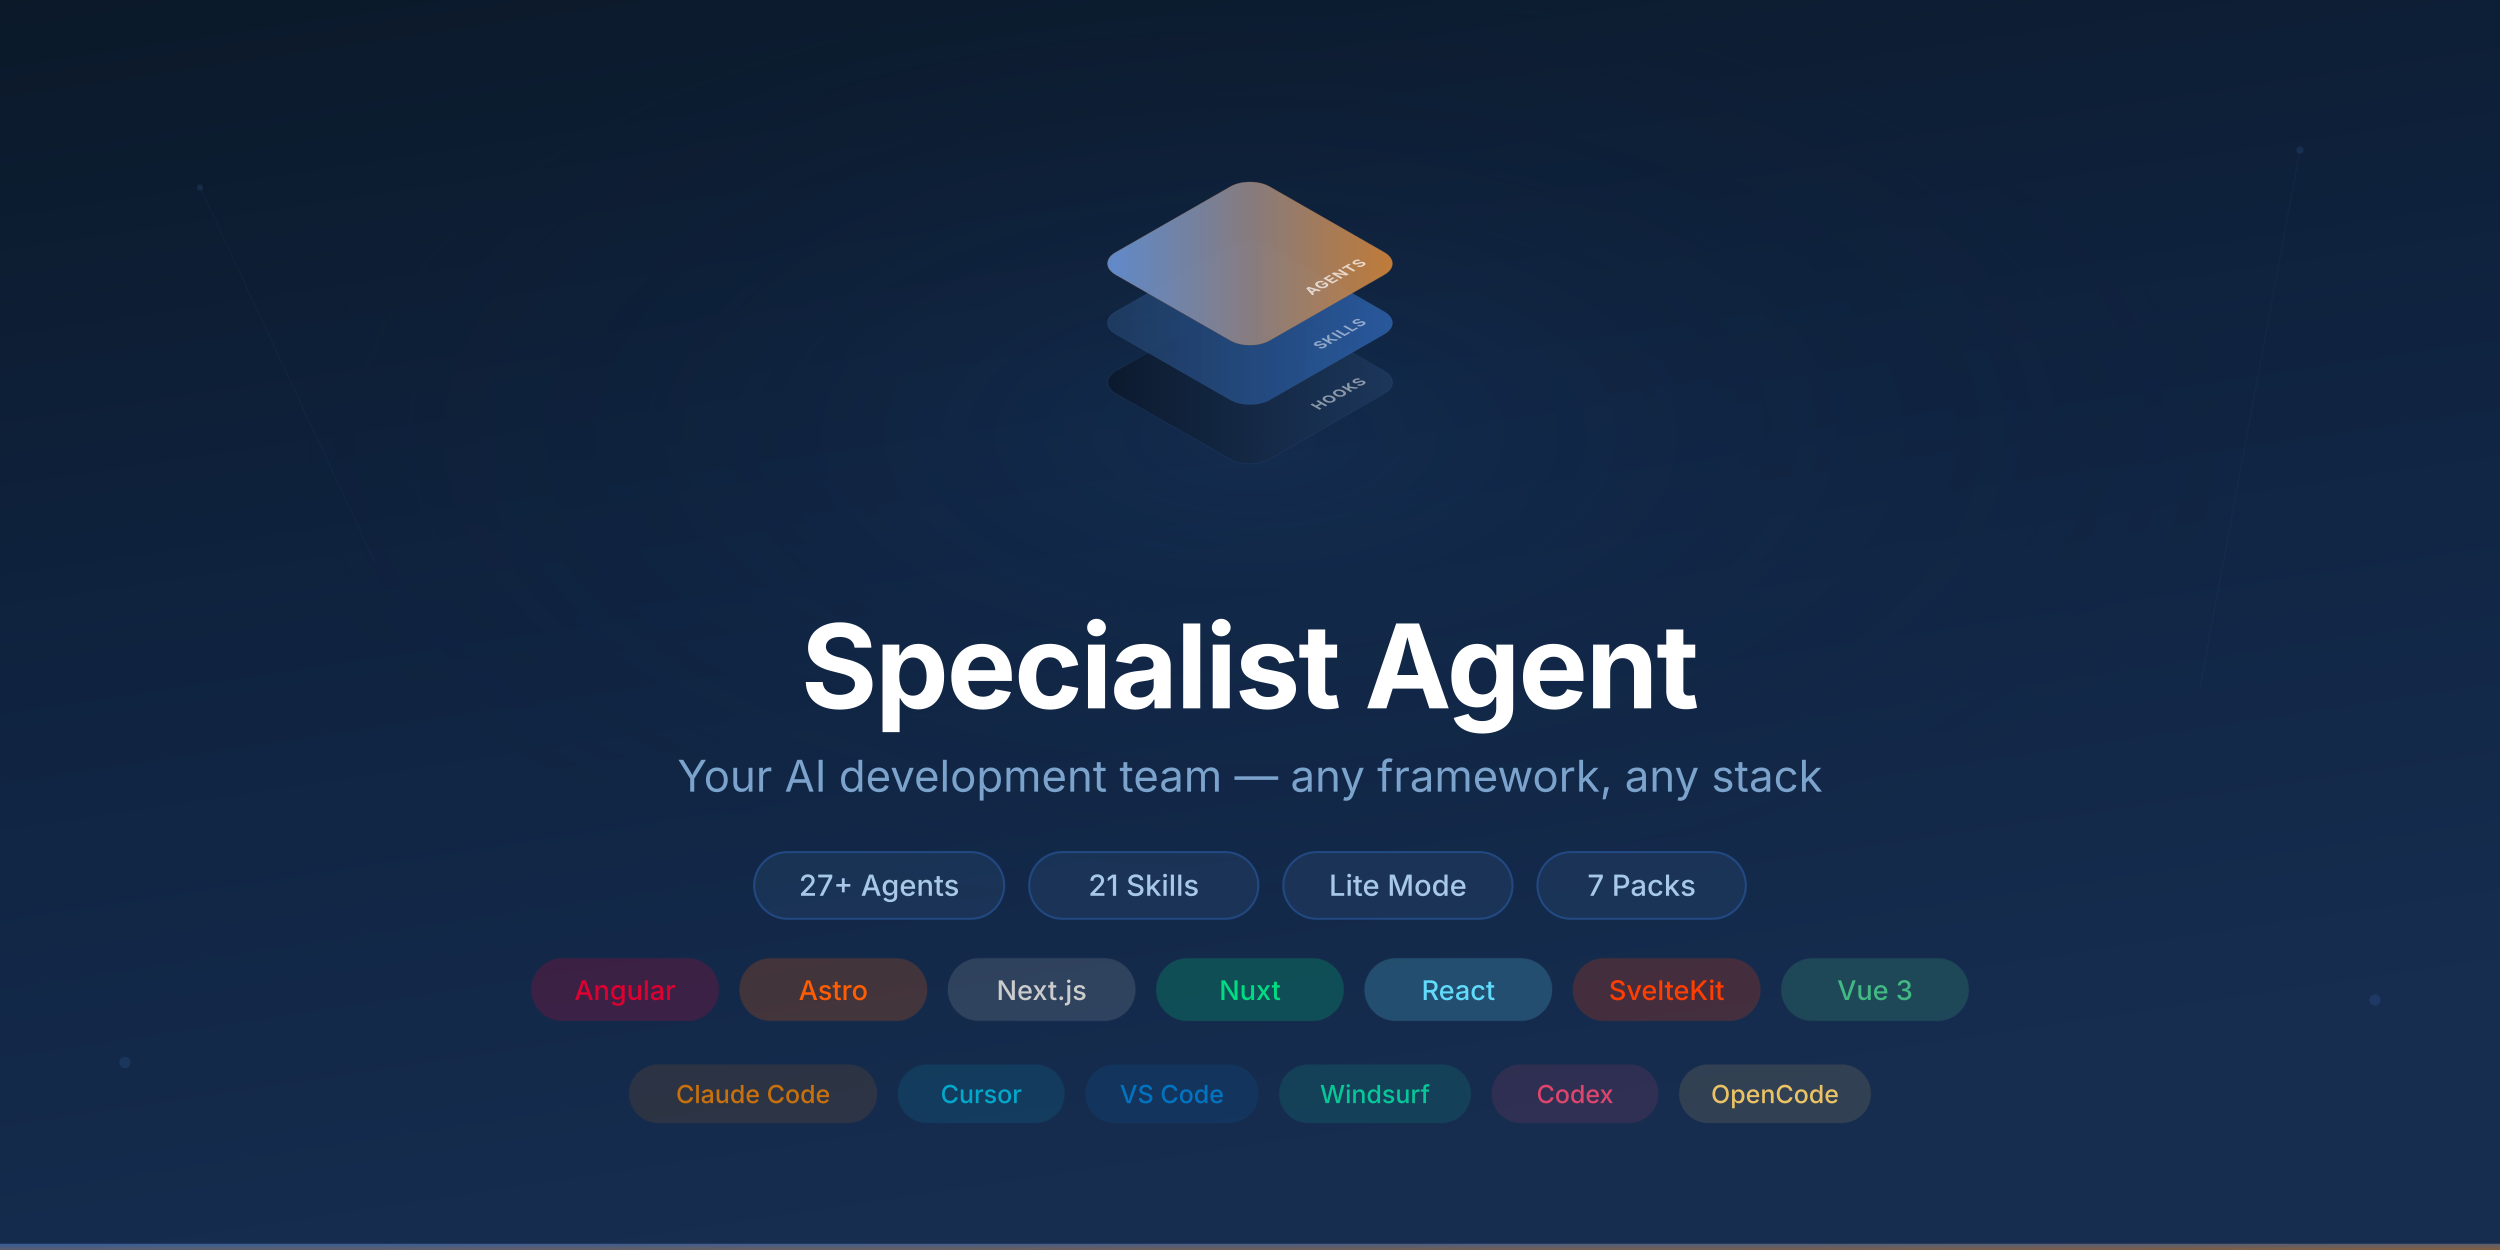
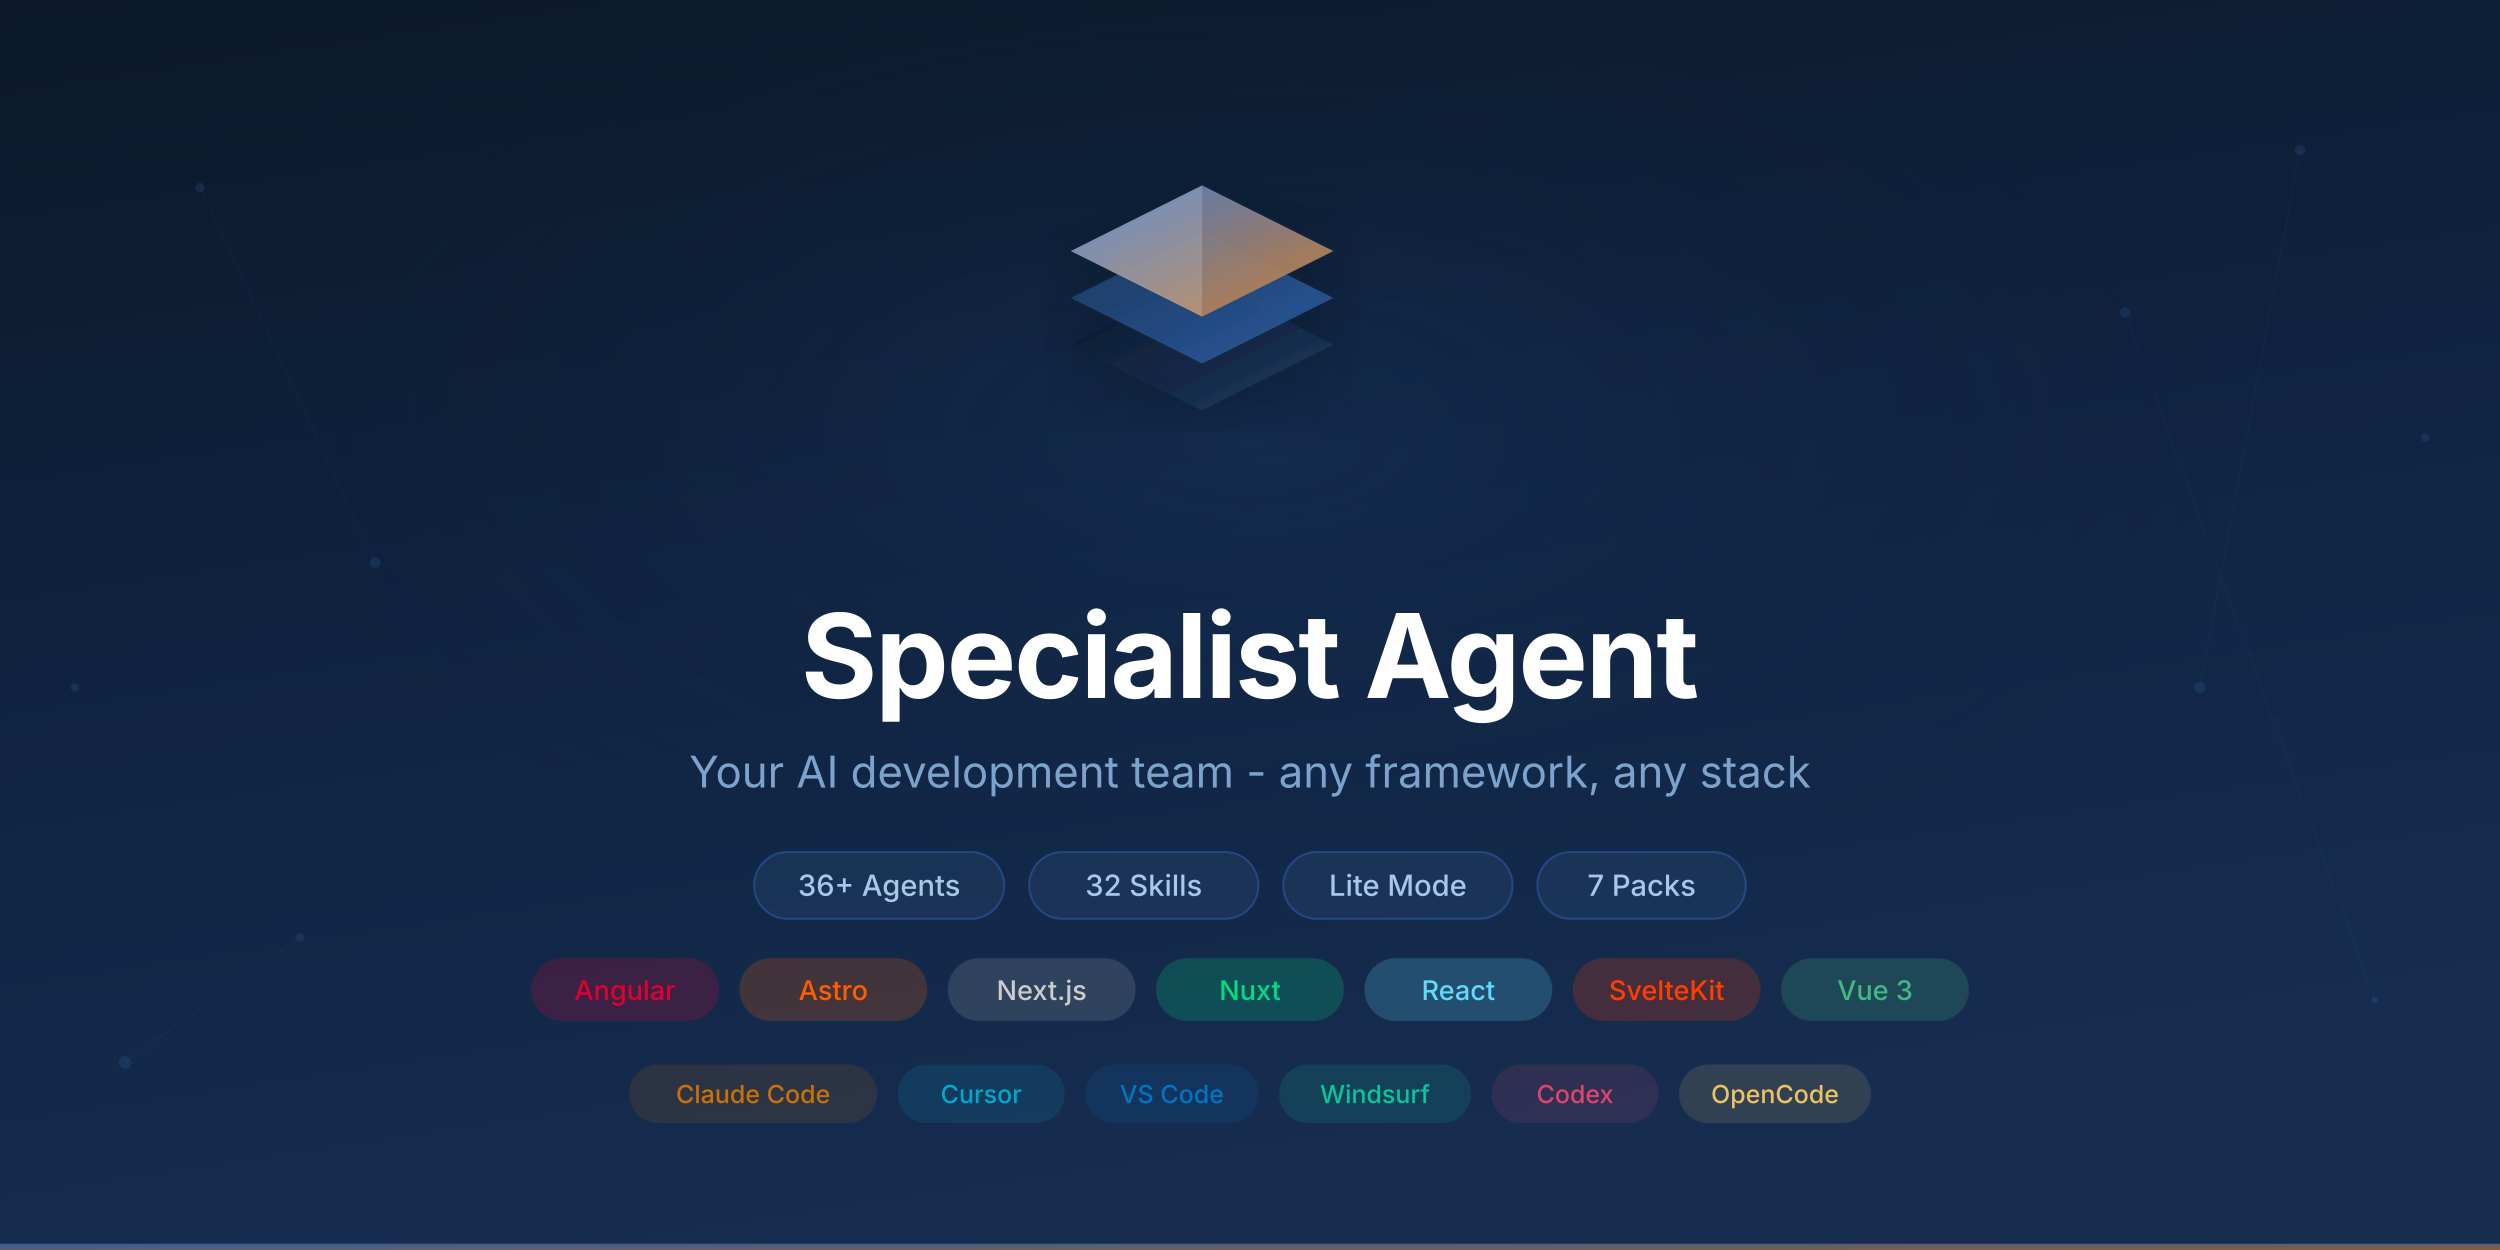
<svg xmlns="http://www.w3.org/2000/svg" width="1200" height="600" viewBox="0 0 1200 600">
  <defs>
    <linearGradient id="bgt" x1="0" y1="0" x2="0.3" y2="1">
      <stop offset="0%" stop-color="#0B1929" />
      <stop offset="50%" stop-color="#0F2340" />
      <stop offset="100%" stop-color="#162D50" />
    </linearGradient>
    <linearGradient id="g1t" x1="0" y1="0" x2="1" y2="1">
      <stop offset="0%" stop-color="#0A1628" />
      <stop offset="100%" stop-color="#1E3A5F" />
    </linearGradient>
    <linearGradient id="g2t" x1="0" y1="0" x2="1" y2="1">
      <stop offset="0%" stop-color="#1E3A5F" />
      <stop offset="100%" stop-color="#2B5EA7" />
    </linearGradient>
    <linearGradient id="g3t" x1="0" y1="0" x2="1" y2="1">
      <stop offset="0%" stop-color="#4A7FCF" />
      <stop offset="100%" stop-color="#CD7F32" />
    </linearGradient>
-     <linearGradient id="hlt" x1="0" y1="0" x2="0.85" y2="0.85">
-       <stop offset="0%" stop-color="#fff" stop-opacity="0.12" />
-       <stop offset="60%" stop-color="#fff" stop-opacity="0" />
+     <linearGradient id="shinet" x1="0" y1="0" x2="0" y2="1">
+       <stop offset="0%" stop-color="#FFFFFF" stop-opacity="0.08" />
+       <stop offset="100%" stop-color="#FFFFFF" stop-opacity="0" />
    </linearGradient>
    <radialGradient id="glowt" cx="50%" cy="35%" r="40%">
      <stop offset="0%" stop-color="#2B5EA7" stop-opacity="0.15" />
      <stop offset="100%" stop-color="#0A1628" stop-opacity="0" />
    </radialGradient>
+     <filter id="shadowt" x="-10%" y="-10%" width="120%" height="120%">
+       <feDropShadow dx="0" dy="2" stdDeviation="6" flood-color="#000" flood-opacity="0.3" />
+     </filter>
  </defs>
  <rect width="1200" height="600" fill="url(#bgt)" />
  <rect width="1200" height="600" fill="url(#glowt)" />
  <g>
-     <circle cx="96" cy="90" r="1.5" fill="#4A7FCF" opacity="0.15" />
-     <circle cx="1104" cy="72" r="1.8" fill="#4A7FCF" opacity="0.15" />
-     <circle cx="60" cy="510" r="2.7" fill="#4A7FCF" opacity="0.15" />
-     <circle cx="1140" cy="480" r="2.7" fill="#4A7FCF" opacity="0.15" />
+     <circle cx="96" cy="90" r="2.2" fill="#4A7FCF" opacity="0.15" />
+     <circle cx="1104" cy="72" r="2.5" fill="#4A7FCF" opacity="0.15" />
+     <circle cx="60" cy="510" r="3.0" fill="#4A7FCF" opacity="0.15" />
+     <circle cx="1140" cy="480" r="1.6" fill="#4A7FCF" opacity="0.15" />
+     <circle cx="180" cy="270" r="2.6" fill="#4A7FCF" opacity="0.15" />
+     <circle cx="1056" cy="330" r="2.7" fill="#4A7FCF" opacity="0.15" />
+     <circle cx="36" cy="330" r="2.0" fill="#4A7FCF" opacity="0.15" />
+     <circle cx="1164" cy="210" r="2.0" fill="#4A7FCF" opacity="0.15" />
+     <circle cx="144" cy="450" r="2.1" fill="#4A7FCF" opacity="0.15" />
+     <circle cx="1020" cy="150" r="2.5" fill="#4A7FCF" opacity="0.15" />
    <line x1="96" y1="90" x2="180" y2="270" stroke="#4A7FCF" stroke-width="0.5" opacity="0.06" />
    <line x1="1104" y1="72" x2="1056" y2="330" stroke="#4A7FCF" stroke-width="0.5" opacity="0.06" />
+     <line x1="60" y1="510" x2="144" y2="450" stroke="#4A7FCF" stroke-width="0.5" opacity="0.06" />
+     <line x1="1140" y1="480" x2="1020" y2="150" stroke="#4A7FCF" stroke-width="0.5" opacity="0.06" />
  </g>
-   <g transform="translate(600, 155) scale(0.95)">
-     <g transform="matrix(0.707,-0.405,0.707,0.405, 0, 30)">
-       <rect x="-55" y="-55" width="110" height="110" rx="14" fill="url(#g1t)" opacity="0.85" stroke="#4A7FCF" stroke-width="0.5" stroke-opacity="0.15" />
-       <text x="42" y="42" text-anchor="end" font-family="system-ui, -apple-system, sans-serif" font-size="9" font-weight="700" fill="#fff" opacity="0.5" letter-spacing="0.5">HOOKS</text>
-     </g>
-     <g transform="matrix(0.707,-0.405,0.707,0.405, 0, 0)">
-       <rect x="-55" y="-55" width="110" height="110" rx="14" fill="url(#g2t)" opacity="0.9" stroke="#4A7FCF" stroke-width="0.5" stroke-opacity="0.2" />
-       <text x="42" y="42" text-anchor="end" font-family="system-ui, -apple-system, sans-serif" font-size="9" font-weight="700" fill="#fff" opacity="0.5" letter-spacing="0.5">SKILLS</text>
-     </g>
-     <g transform="matrix(0.707,-0.405,0.707,0.405, 0, -30)">
-       <rect x="-55" y="-55" width="110" height="110" rx="14" fill="url(#g3t)" opacity="0.95" stroke="#CD7F32" stroke-width="0.5" stroke-opacity="0.25" />
-       <text x="42" y="42" text-anchor="end" font-family="system-ui, -apple-system, sans-serif" font-size="9" font-weight="700" fill="#fff" opacity="0.7" letter-spacing="0.5">AGENTS</text>
-       <rect x="-55" y="-55" width="110" height="110" rx="14" fill="url(#hlt)" />
-     </g>
+   <g transform="translate(505, 80) scale(4.5)" filter="url(#shadowt)">
+     <path d="M16 26 L2 19 L16 12 L30 19 Z" fill="url(#g1t)" opacity="0.9" />
+     <path d="M16 21 L2 14 L16 7 L30 14 Z" fill="url(#g2t)" opacity="0.9" />
+     <path d="M16 16 L2 9 L16 2 L30 9 Z" fill="url(#g3t)" opacity="0.95" />
+     <path d="M16 2 L2 9 L16 16 Z" fill="#fff" opacity="0.15" />
  </g>
-   <text x="600" y="340" text-anchor="middle" font-family="system-ui, -apple-system, sans-serif" font-size="56" font-weight="700" fill="#FFFFFF" letter-spacing="-1">Specialist Agent</text>
-   <text x="600" y="380" text-anchor="middle" font-family="system-ui, -apple-system, sans-serif" font-size="21" fill="#7BA3CC">Your AI development team — any framework, any stack</text>
+   <text x="600" y="335" text-anchor="middle" font-family="system-ui, -apple-system, sans-serif" font-size="56" font-weight="700" fill="#FFFFFF" letter-spacing="-1">Specialist Agent</text>
+   <text x="600" y="378" text-anchor="middle" font-family="system-ui, -apple-system, sans-serif" font-size="21" fill="#7BA3CC">Your AI development team - any framework, any stack</text>
  <g>
    <rect x="362" y="409" width="120" height="32" rx="16" fill="#1E3A5F" stroke="#2B5EA7" stroke-width="1" opacity="0.6" />
-     <text x="422" y="430" text-anchor="middle" font-family="system-ui, -apple-system, sans-serif" font-size="14" font-weight="500" fill="#A8C8E8">27+ Agents</text>
+     <text x="422" y="430" text-anchor="middle" font-family="system-ui, -apple-system, sans-serif" font-size="14" font-weight="500" fill="#A8C8E8">36+ Agents</text>
    <rect x="494" y="409" width="110" height="32" rx="16" fill="#1E3A5F" stroke="#2B5EA7" stroke-width="1" opacity="0.6" />
-     <text x="549" y="430" text-anchor="middle" font-family="system-ui, -apple-system, sans-serif" font-size="14" font-weight="500" fill="#A8C8E8">21 Skills</text>
+     <text x="549" y="430" text-anchor="middle" font-family="system-ui, -apple-system, sans-serif" font-size="14" font-weight="500" fill="#A8C8E8">32 Skills</text>
    <rect x="616" y="409" width="110" height="32" rx="16" fill="#1E3A5F" stroke="#2B5EA7" stroke-width="1" opacity="0.6" />
    <text x="671" y="430" text-anchor="middle" font-family="system-ui, -apple-system, sans-serif" font-size="14" font-weight="500" fill="#A8C8E8">Lite Mode</text>
    <rect x="738" y="409" width="100" height="32" rx="16" fill="#1E3A5F" stroke="#2B5EA7" stroke-width="1" opacity="0.6" />
    <text x="788" y="430" text-anchor="middle" font-family="system-ui, -apple-system, sans-serif" font-size="14" font-weight="500" fill="#A8C8E8">7 Packs</text>
  </g>
  <g>
    <rect x="255" y="460" width="90" height="30" rx="15" fill="#DD0031" opacity="0.2" stroke="#DD0031" stroke-width="0.5" stroke-opacity="0.3" />
    <text x="300" y="480" text-anchor="middle" font-family="system-ui, -apple-system, sans-serif" font-size="13" font-weight="500" fill="#DD0031">Angular</text>
    <rect x="355" y="460" width="90" height="30" rx="15" fill="#FF5D01" opacity="0.2" stroke="#FF5D01" stroke-width="0.5" stroke-opacity="0.3" />
    <text x="400" y="480" text-anchor="middle" font-family="system-ui, -apple-system, sans-serif" font-size="13" font-weight="500" fill="#FF5D01">Astro</text>
    <rect x="455" y="460" width="90" height="30" rx="15" fill="#CCCCCC" opacity="0.15" stroke="#CCCCCC" stroke-width="0.5" stroke-opacity="0.3" />
    <text x="500" y="480" text-anchor="middle" font-family="system-ui, -apple-system, sans-serif" font-size="13" font-weight="500" fill="#CCCCCC">Next.js</text>
    <rect x="555" y="460" width="90" height="30" rx="15" fill="#00DC82" opacity="0.2" stroke="#00DC82" stroke-width="0.5" stroke-opacity="0.3" />
    <text x="600" y="480" text-anchor="middle" font-family="system-ui, -apple-system, sans-serif" font-size="13" font-weight="500" fill="#00DC82">Nuxt</text>
    <rect x="655" y="460" width="90" height="30" rx="15" fill="#61DAFB" opacity="0.2" stroke="#61DAFB" stroke-width="0.5" stroke-opacity="0.3" />
    <text x="700" y="480" text-anchor="middle" font-family="system-ui, -apple-system, sans-serif" font-size="13" font-weight="500" fill="#61DAFB">React</text>
    <rect x="755" y="460" width="90" height="30" rx="15" fill="#FF3E00" opacity="0.2" stroke="#FF3E00" stroke-width="0.5" stroke-opacity="0.3" />
    <text x="800" y="480" text-anchor="middle" font-family="system-ui, -apple-system, sans-serif" font-size="13" font-weight="500" fill="#FF3E00">SvelteKit</text>
    <rect x="855" y="460" width="90" height="30" rx="15" fill="#42b883" opacity="0.2" stroke="#42b883" stroke-width="0.5" stroke-opacity="0.3" />
    <text x="900" y="480" text-anchor="middle" font-family="system-ui, -apple-system, sans-serif" font-size="13" font-weight="500" fill="#42b883">Vue 3</text>
  </g>
  <g>
    <rect x="302" y="511" width="119" height="28" rx="14" fill="#D97706" opacity="0.12" stroke="#D97706" stroke-width="0.5" stroke-opacity="0.25" />
    <text x="361.5" y="529.5" text-anchor="middle" font-family="system-ui, -apple-system, sans-serif" font-size="12" font-weight="500" fill="#D97706" opacity="0.9">Claude Code</text>
    <rect x="431" y="511" width="80" height="28" rx="14" fill="#00B4D8" opacity="0.12" stroke="#00B4D8" stroke-width="0.5" stroke-opacity="0.25" />
    <text x="471" y="529.5" text-anchor="middle" font-family="system-ui, -apple-system, sans-serif" font-size="12" font-weight="500" fill="#00B4D8" opacity="0.9">Cursor</text>
    <rect x="521" y="511" width="83" height="28" rx="14" fill="#007ACC" opacity="0.12" stroke="#007ACC" stroke-width="0.5" stroke-opacity="0.25" />
    <text x="562.5" y="529.5" text-anchor="middle" font-family="system-ui, -apple-system, sans-serif" font-size="12" font-weight="500" fill="#007ACC" opacity="0.9">VS Code</text>
    <rect x="614" y="511" width="92" height="28" rx="14" fill="#06D6A0" opacity="0.12" stroke="#06D6A0" stroke-width="0.5" stroke-opacity="0.25" />
    <text x="660" y="529.5" text-anchor="middle" font-family="system-ui, -apple-system, sans-serif" font-size="12" font-weight="500" fill="#06D6A0" opacity="0.9">Windsurf</text>
    <rect x="716" y="511" width="80" height="28" rx="14" fill="#EF476F" opacity="0.12" stroke="#EF476F" stroke-width="0.5" stroke-opacity="0.25" />
    <text x="756" y="529.5" text-anchor="middle" font-family="system-ui, -apple-system, sans-serif" font-size="12" font-weight="500" fill="#EF476F" opacity="0.9">Codex</text>
    <rect x="806" y="511" width="92" height="28" rx="14" fill="#FFD166" opacity="0.12" stroke="#FFD166" stroke-width="0.5" stroke-opacity="0.25" />
    <text x="852" y="529.5" text-anchor="middle" font-family="system-ui, -apple-system, sans-serif" font-size="12" font-weight="500" fill="#FFD166" opacity="0.9">OpenCode</text>
  </g>
  <rect x="0" y="597" width="1200" height="3" fill="url(#g3t)" opacity="0.6" />
</svg>
